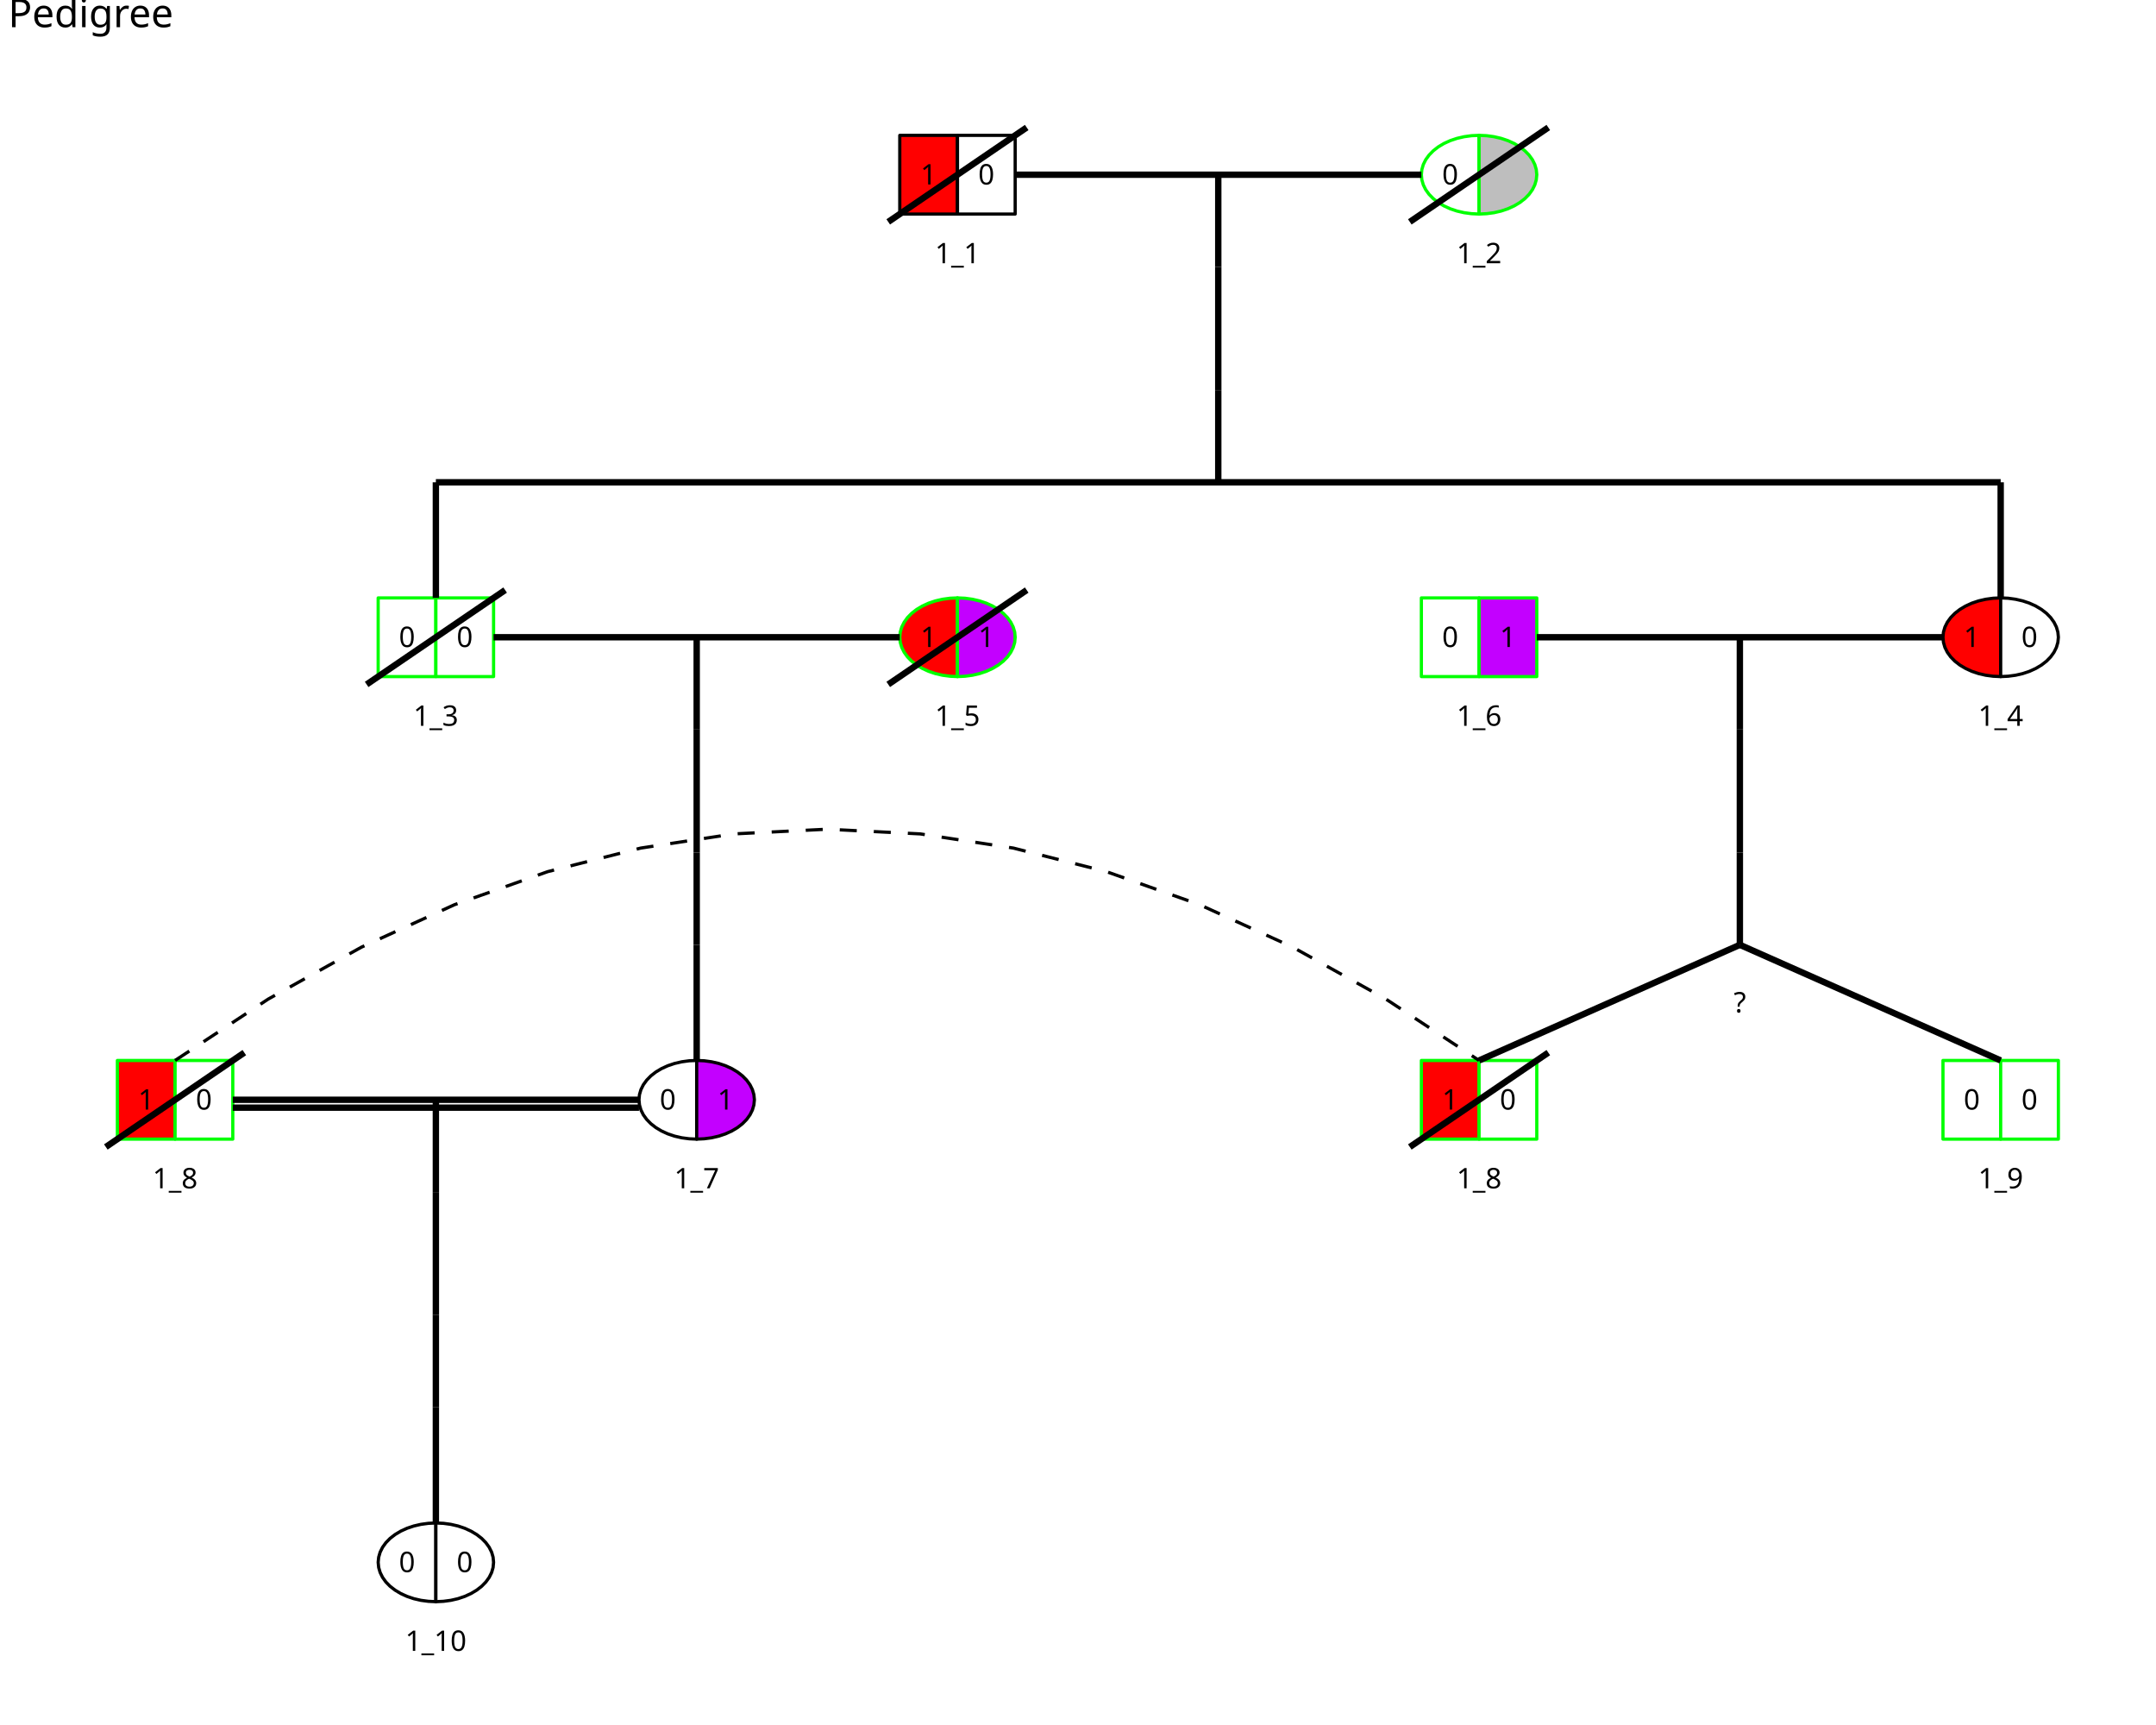
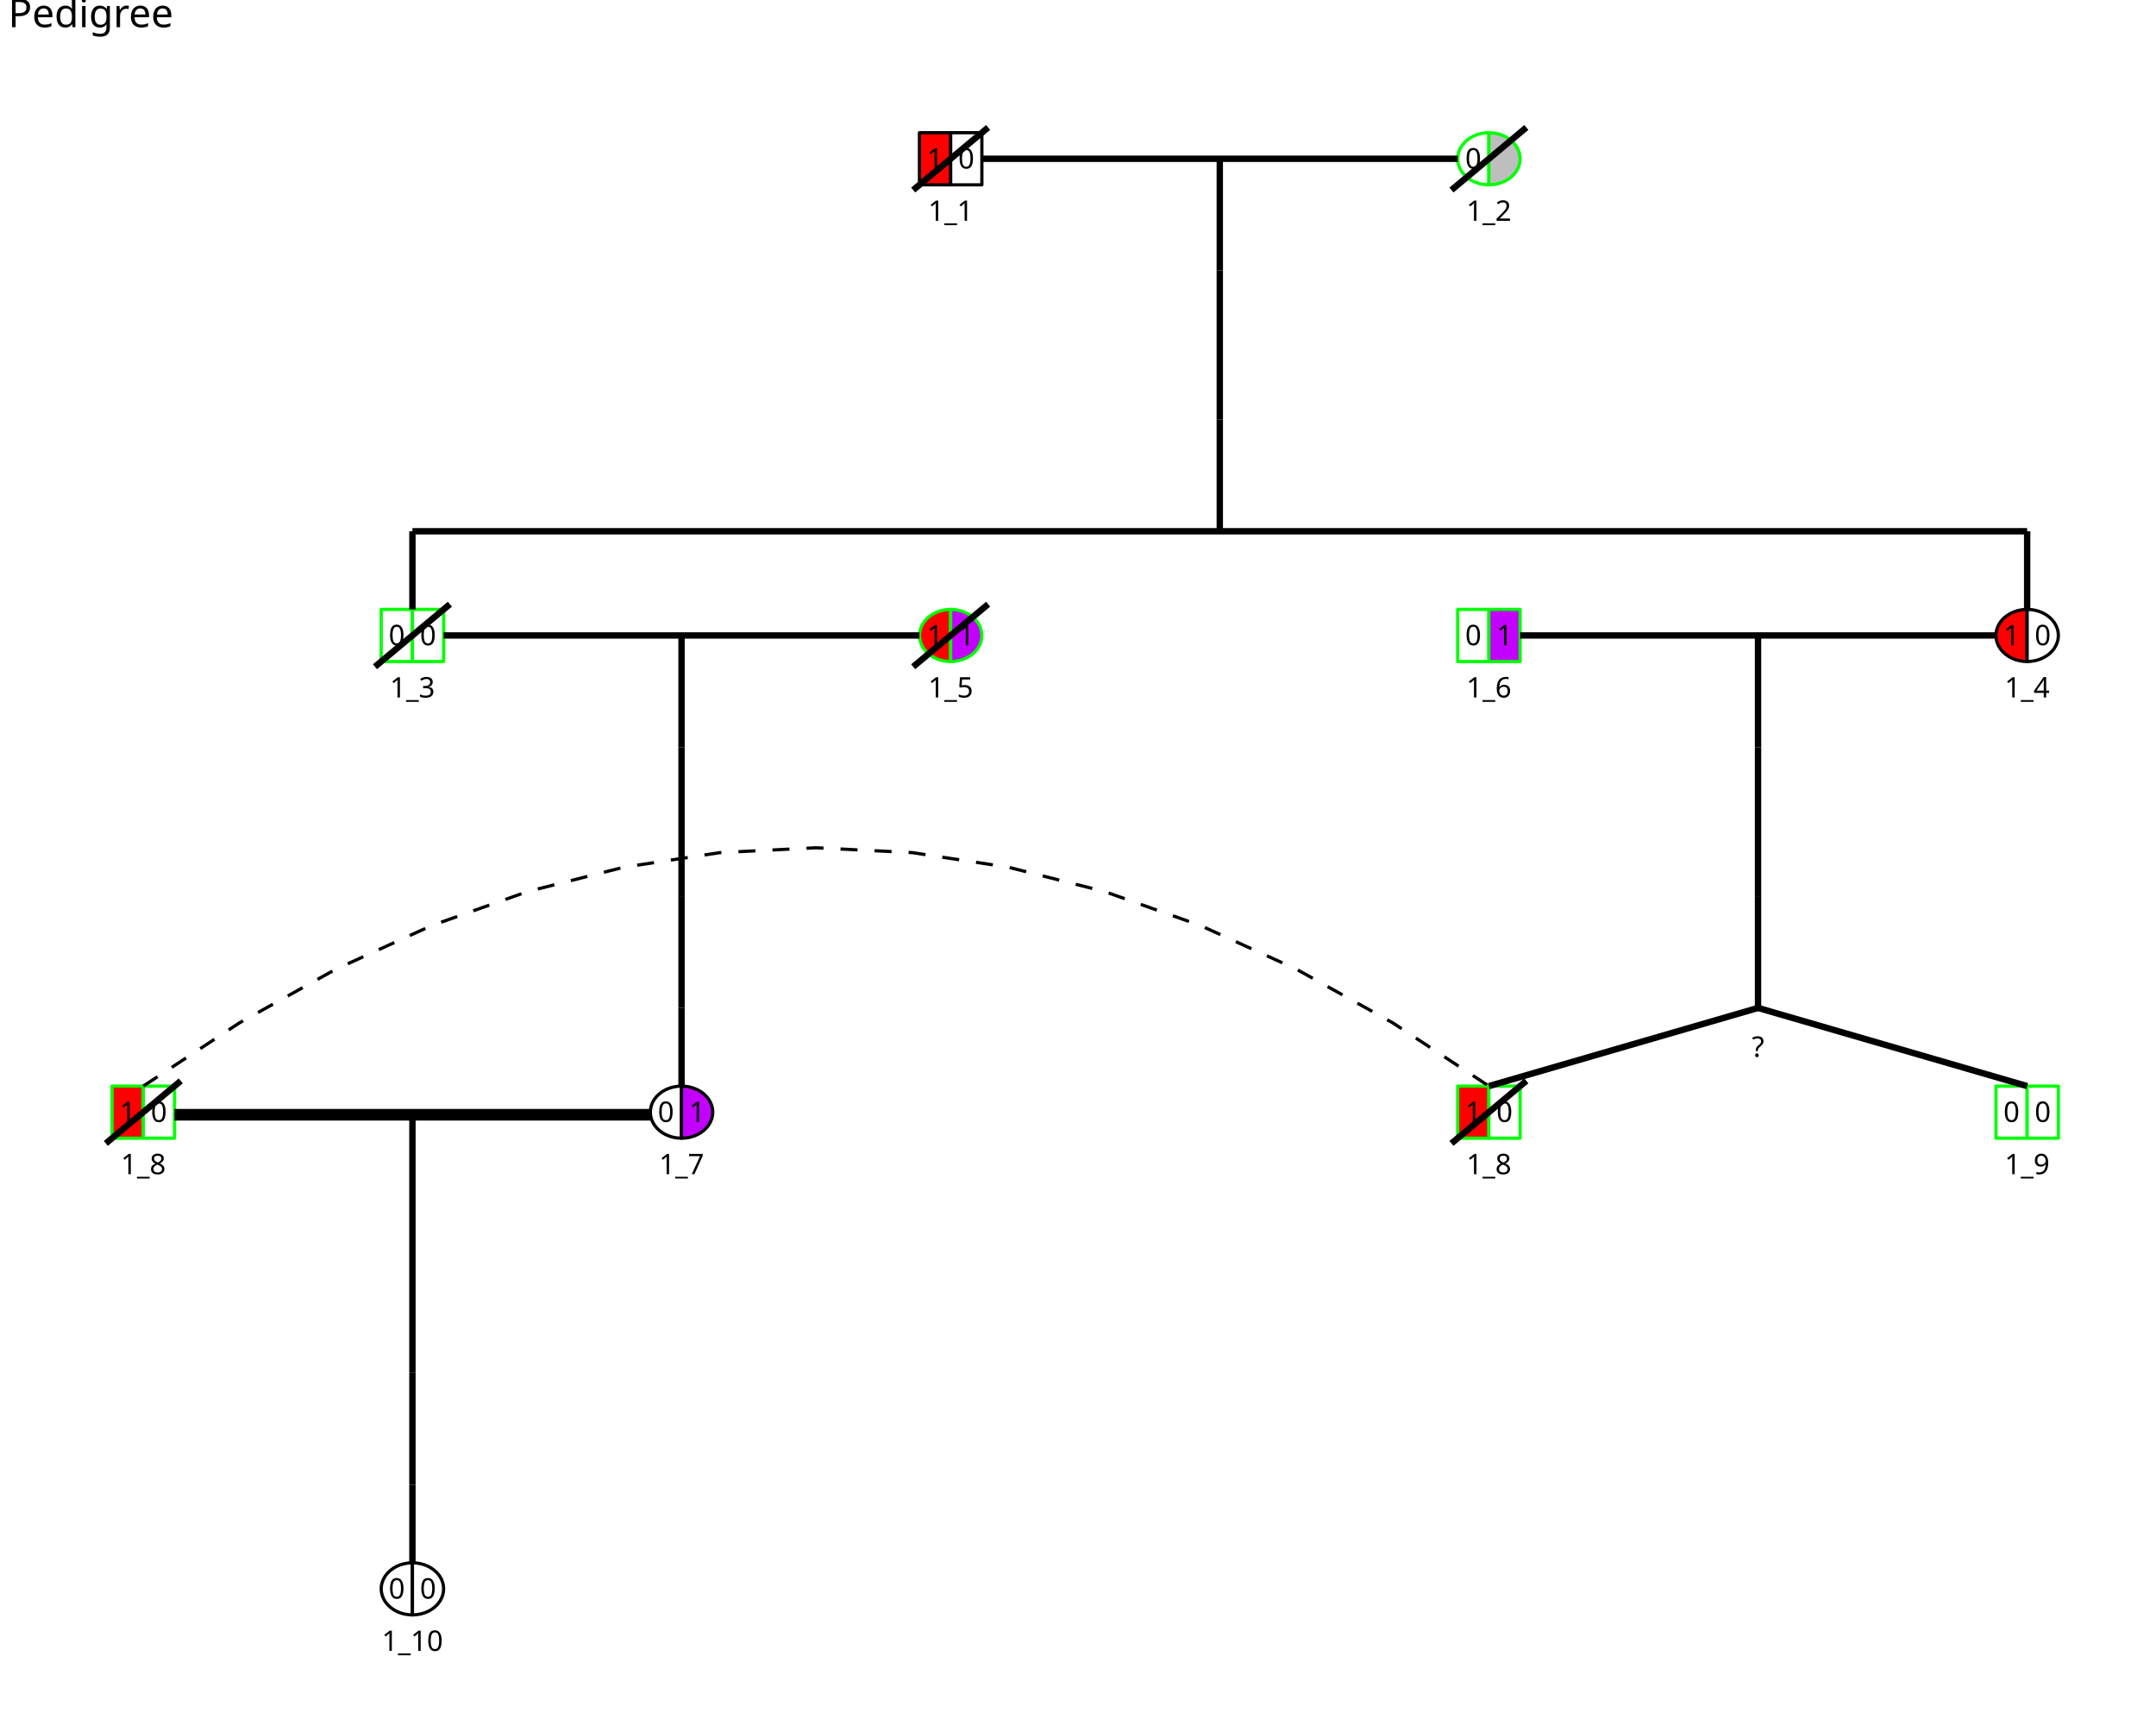
<svg xmlns="http://www.w3.org/2000/svg" class="svglite" data-engine-version="2.0" width="720.00pt" height="576.00pt" viewBox="0 0 720.00 576.00">
  <defs>
    <style type="text/css">
    .svglite line, .svglite polyline, .svglite polygon, .svglite path, .svglite rect, .svglite circle {
      fill: none;
      stroke: #000000;
      stroke-linecap: round;
      stroke-linejoin: round;
      stroke-miterlimit: 10.00;
    }
  </style>
  </defs>
  <rect width="100%" height="100%" style="stroke: none; fill: #FFFFFF;" />
  <defs>
    <clipPath id="cpMC4wMHw3MjAuMDB8MC4wMHw1NzYuMDA=">
      <rect x="0.00" y="0.00" width="720.00" height="576.00" />
    </clipPath>
  </defs>
  <g clip-path="url(#cpMC4wMHw3MjAuMDB8MC4wMHw1NzYuMDA=)">
    <rect x="0.00" y="0.00" width="720.00" height="576.00" style="stroke-width: 1.07; stroke: #FFFFFF; fill: #FFFFFF;" />
  </g>
  <defs>
    <clipPath id="cpMi43NHw3MjAuMDB8MTcuMzB8NTczLjI2">
      <rect x="2.74" y="17.30" width="717.26" height="555.96" />
    </clipPath>
  </defs>
  <g clip-path="url(#cpMi43NHw3MjAuMDB8MTcuMzB8NTczLjI2)">
    <rect x="2.74" y="17.30" width="717.26" height="555.96" style="stroke-width: 1.07; stroke: none;" />
-     <polygon points="319.75,58.33 319.75,45.20 300.48,45.20 300.48,71.47 319.75,71.47 " style="stroke-width: 1.07; stroke-linecap: butt; fill: #FF0000;" />
-     <polygon points="145.56,212.78 145.56,199.65 126.29,199.65 126.29,225.92 145.56,225.92 " style="stroke-width: 1.07; stroke: #00FF00; stroke-linecap: butt; fill: #FFFFFF;" />
-     <polygon points="58.47,367.23 58.47,354.10 39.20,354.10 39.20,380.37 58.47,380.37 " style="stroke-width: 1.07; stroke: #00FF00; stroke-linecap: butt; fill: #FF0000;" />
-     <polygon points="145.56,521.68 145.56,508.55 143.05,508.66 140.57,509.00 138.19,509.55 135.93,510.31 133.83,511.27 131.94,512.40 130.27,513.69 128.87,515.12 127.76,516.66 126.95,518.29 126.46,519.97 126.29,521.68 126.46,523.40 126.95,525.08 127.76,526.71 128.87,528.25 130.27,529.68 131.94,530.97 133.83,532.10 135.93,533.06 138.19,533.82 140.57,534.37 143.05,534.70 145.56,534.82 " style="stroke-width: 1.07; stroke-linecap: butt; fill: #FFFFFF;" />
-     <polygon points="493.94,58.33 493.94,45.20 491.42,45.31 488.95,45.65 486.56,46.20 484.30,46.96 482.21,47.91 480.31,49.05 478.65,50.34 477.25,51.77 476.13,53.31 475.32,54.93 474.83,56.62 474.67,58.33 474.83,60.05 475.32,61.73 476.13,63.36 477.25,64.90 478.65,66.33 480.31,67.62 482.21,68.75 484.30,69.71 486.56,70.47 488.95,71.02 491.42,71.35 493.94,71.47 " style="stroke-width: 1.07; stroke: #00FF00; stroke-linecap: butt; fill: #FFFFFF;" />
-     <polygon points="319.75,212.78 319.75,199.65 317.23,199.76 314.76,200.10 312.38,200.65 310.11,201.41 308.02,202.37 306.12,203.50 304.46,204.79 303.06,206.22 301.95,207.76 301.14,209.38 300.64,211.07 300.48,212.78 300.64,214.50 301.14,216.18 301.95,217.81 303.06,219.35 304.46,220.78 306.12,222.07 308.02,223.20 310.11,224.16 312.38,224.92 314.76,225.47 317.23,225.80 319.75,225.92 " style="stroke-width: 1.07; stroke: #00FF00; stroke-linecap: butt; fill: #FF0000;" />
-     <polygon points="232.66,367.23 232.66,354.10 230.14,354.21 227.67,354.55 225.28,355.10 223.02,355.86 220.92,356.82 219.03,357.95 217.37,359.24 215.97,360.67 214.85,362.21 214.04,363.84 213.55,365.52 213.39,367.23 213.55,368.95 214.04,370.63 214.85,372.26 215.97,373.80 217.37,375.23 219.03,376.52 220.92,377.65 223.02,378.61 225.28,379.37 227.67,379.92 230.14,380.25 232.66,380.37 " style="stroke-width: 1.07; stroke-linecap: butt; fill: #FFFFFF;" />
-     <polygon points="493.94,212.78 493.94,199.65 474.67,199.65 474.67,225.92 493.94,225.92 " style="stroke-width: 1.07; stroke: #00FF00; stroke-linecap: butt; fill: #FFFFFF;" />
-     <polygon points="493.94,367.23 493.94,354.10 474.67,354.10 474.67,380.37 493.94,380.37 " style="stroke-width: 1.07; stroke: #00FF00; stroke-linecap: butt; fill: #FF0000;" />
-     <polygon points="668.13,212.78 668.13,199.65 665.61,199.76 663.14,200.10 660.75,200.65 658.49,201.41 656.40,202.37 654.50,203.50 652.84,204.79 651.44,206.22 650.32,207.76 649.51,209.38 649.02,211.07 648.86,212.78 649.02,214.50 649.51,216.18 650.32,217.81 651.44,219.35 652.84,220.78 654.50,222.07 656.40,223.20 658.49,224.16 660.75,224.92 663.14,225.47 665.61,225.80 668.13,225.92 " style="stroke-width: 1.07; stroke-linecap: butt; fill: #FF0000;" />
-     <polygon points="668.13,367.23 668.13,354.10 648.86,354.10 648.86,380.37 668.13,380.37 " style="stroke-width: 1.07; stroke: #00FF00; stroke-linecap: butt; fill: #FFFFFF;" />
-     <polygon points="319.75,58.33 319.75,71.47 339.02,71.47 339.02,45.20 319.75,45.20 " style="stroke-width: 1.07; stroke-linecap: butt; fill: #FFFFFF;" />
-     <polygon points="145.56,212.78 145.56,225.92 164.83,225.92 164.83,199.65 145.56,199.65 " style="stroke-width: 1.07; stroke: #00FF00; stroke-linecap: butt; fill: #FFFFFF;" />
-     <polygon points="58.47,367.23 58.47,380.37 77.74,380.37 77.74,354.10 58.47,354.10 " style="stroke-width: 1.07; stroke: #00FF00; stroke-linecap: butt; fill: #FFFFFF;" />
-     <polygon points="145.56,521.68 145.56,534.82 148.08,534.70 150.55,534.37 152.94,533.82 155.20,533.06 157.29,532.10 159.19,530.97 160.85,529.68 162.25,528.25 163.37,526.71 164.18,525.08 164.67,523.40 164.83,521.68 164.67,519.97 164.18,518.29 163.37,516.66 162.25,515.12 160.85,513.69 159.19,512.40 157.29,511.27 155.20,510.31 152.94,509.55 150.55,509.00 148.08,508.66 145.56,508.55 " style="stroke-width: 1.07; stroke-linecap: butt; fill: #FFFFFF;" />
-     <polygon points="493.94,58.33 493.94,71.47 496.45,71.35 498.93,71.02 501.31,70.47 503.57,69.71 505.67,68.75 507.56,67.62 509.23,66.33 510.63,64.90 511.74,63.36 512.55,61.73 513.04,60.05 513.21,58.33 513.04,56.62 512.55,54.93 511.74,53.31 510.63,51.77 509.23,50.34 507.56,49.05 505.67,47.91 503.57,46.96 501.31,46.20 498.93,45.65 496.45,45.31 493.94,45.20 " style="stroke-width: 1.07; stroke: #00FF00; stroke-linecap: butt; fill: #BEBEBE;" />
-     <polygon points="319.75,212.78 319.75,225.92 322.27,225.80 324.74,225.47 327.12,224.92 329.39,224.16 331.48,223.20 333.38,222.07 335.04,220.78 336.44,219.35 337.55,217.81 338.36,216.18 338.86,214.50 339.02,212.78 338.86,211.07 338.36,209.38 337.55,207.76 336.44,206.22 335.04,204.79 333.38,203.50 331.48,202.37 329.39,201.41 327.12,200.65 324.74,200.10 322.27,199.76 319.75,199.65 " style="stroke-width: 1.07; stroke: #00FF00; stroke-linecap: butt; fill: #C300FF;" />
-     <polygon points="232.66,367.23 232.66,380.37 235.17,380.25 237.64,379.92 240.03,379.37 242.29,378.61 244.39,377.65 246.28,376.52 247.94,375.23 249.34,373.80 250.46,372.26 251.27,370.63 251.76,368.95 251.93,367.23 251.76,365.52 251.27,363.84 250.46,362.21 249.34,360.67 247.94,359.24 246.28,357.95 244.39,356.82 242.29,355.86 240.03,355.10 237.64,354.55 235.17,354.21 232.66,354.10 " style="stroke-width: 1.07; stroke-linecap: butt; fill: #C300FF;" />
-     <polygon points="493.94,212.78 493.94,225.92 513.21,225.92 513.21,199.65 493.94,199.65 " style="stroke-width: 1.07; stroke: #00FF00; stroke-linecap: butt; fill: #C300FF;" />
-     <polygon points="493.94,367.23 493.94,380.37 513.21,380.37 513.21,354.10 493.94,354.10 " style="stroke-width: 1.07; stroke: #00FF00; stroke-linecap: butt; fill: #FFFFFF;" />
-     <polygon points="668.13,212.78 668.13,225.92 670.64,225.80 673.11,225.47 675.50,224.92 677.76,224.16 679.86,223.20 681.75,222.07 683.42,220.78 684.82,219.35 685.93,217.81 686.74,216.18 687.23,214.50 687.40,212.78 687.23,211.07 686.74,209.38 685.93,207.76 684.82,206.22 683.42,204.79 681.75,203.50 679.86,202.37 677.76,201.41 675.50,200.65 673.11,200.10 670.64,199.76 668.13,199.65 " style="stroke-width: 1.07; stroke-linecap: butt; fill: #FFFFFF;" />
-     <polygon points="668.13,367.23 668.13,380.37 687.40,380.37 687.40,354.10 668.13,354.10 " style="stroke-width: 1.07; stroke: #00FF00; stroke-linecap: butt; fill: #FFFFFF;" />
-     <text x="310.11" y="61.60" text-anchor="middle" style="font-size: 9.48px; font-family: sans;" textLength="5.28px" lengthAdjust="spacingAndGlyphs">1</text>
-     <text x="135.93" y="216.05" text-anchor="middle" style="font-size: 9.48px; font-family: sans;" textLength="5.28px" lengthAdjust="spacingAndGlyphs">0</text>
-     <text x="48.83" y="370.50" text-anchor="middle" style="font-size: 9.48px; font-family: sans;" textLength="5.28px" lengthAdjust="spacingAndGlyphs">1</text>
-     <text x="135.93" y="524.95" text-anchor="middle" style="font-size: 9.48px; font-family: sans;" textLength="5.28px" lengthAdjust="spacingAndGlyphs">0</text>
-     <text x="484.30" y="61.60" text-anchor="middle" style="font-size: 9.48px; font-family: sans;" textLength="5.28px" lengthAdjust="spacingAndGlyphs">0</text>
-     <text x="310.11" y="216.05" text-anchor="middle" style="font-size: 9.48px; font-family: sans;" textLength="5.28px" lengthAdjust="spacingAndGlyphs">1</text>
-     <text x="223.02" y="370.50" text-anchor="middle" style="font-size: 9.48px; font-family: sans;" textLength="5.28px" lengthAdjust="spacingAndGlyphs">0</text>
-     <text x="484.30" y="216.05" text-anchor="middle" style="font-size: 9.48px; font-family: sans;" textLength="5.28px" lengthAdjust="spacingAndGlyphs">0</text>
-     <text x="484.30" y="370.50" text-anchor="middle" style="font-size: 9.48px; font-family: sans;" textLength="5.28px" lengthAdjust="spacingAndGlyphs">1</text>
-     <text x="658.49" y="216.05" text-anchor="middle" style="font-size: 9.48px; font-family: sans;" textLength="5.28px" lengthAdjust="spacingAndGlyphs">1</text>
-     <text x="658.49" y="370.50" text-anchor="middle" style="font-size: 9.48px; font-family: sans;" textLength="5.28px" lengthAdjust="spacingAndGlyphs">0</text>
-     <text x="329.39" y="61.60" text-anchor="middle" style="font-size: 9.48px; font-family: sans;" textLength="5.28px" lengthAdjust="spacingAndGlyphs">0</text>
-     <text x="155.20" y="216.05" text-anchor="middle" style="font-size: 9.48px; font-family: sans;" textLength="5.28px" lengthAdjust="spacingAndGlyphs">0</text>
-     <text x="68.10" y="370.50" text-anchor="middle" style="font-size: 9.48px; font-family: sans;" textLength="5.28px" lengthAdjust="spacingAndGlyphs">0</text>
-     <text x="155.20" y="524.95" text-anchor="middle" style="font-size: 9.48px; font-family: sans;" textLength="5.28px" lengthAdjust="spacingAndGlyphs">0</text>
-     <text x="329.39" y="216.05" text-anchor="middle" style="font-size: 9.48px; font-family: sans;" textLength="5.28px" lengthAdjust="spacingAndGlyphs">1</text>
-     <text x="242.29" y="370.50" text-anchor="middle" style="font-size: 9.48px; font-family: sans;" textLength="5.28px" lengthAdjust="spacingAndGlyphs">1</text>
-     <text x="503.57" y="216.05" text-anchor="middle" style="font-size: 9.48px; font-family: sans;" textLength="5.28px" lengthAdjust="spacingAndGlyphs">1</text>
-     <text x="503.57" y="370.50" text-anchor="middle" style="font-size: 9.48px; font-family: sans;" textLength="5.28px" lengthAdjust="spacingAndGlyphs">0</text>
-     <text x="677.76" y="216.05" text-anchor="middle" style="font-size: 9.48px; font-family: sans;" textLength="5.28px" lengthAdjust="spacingAndGlyphs">0</text>
-     <text x="677.76" y="370.50" text-anchor="middle" style="font-size: 9.48px; font-family: sans;" textLength="5.28px" lengthAdjust="spacingAndGlyphs">0</text>
-     <text x="319.75" y="87.90" text-anchor="middle" style="font-size: 9.48px; font-family: sans;" textLength="15.83px" lengthAdjust="spacingAndGlyphs">1_1</text>
-     <text x="145.56" y="242.35" text-anchor="middle" style="font-size: 9.48px; font-family: sans;" textLength="15.83px" lengthAdjust="spacingAndGlyphs">1_3</text>
-     <text x="58.47" y="396.80" text-anchor="middle" style="font-size: 9.48px; font-family: sans;" textLength="15.83px" lengthAdjust="spacingAndGlyphs">1_8</text>
-     <text x="145.56" y="551.25" text-anchor="middle" style="font-size: 9.48px; font-family: sans;" textLength="21.10px" lengthAdjust="spacingAndGlyphs">1_10</text>
-     <text x="493.94" y="87.90" text-anchor="middle" style="font-size: 9.48px; font-family: sans;" textLength="15.83px" lengthAdjust="spacingAndGlyphs">1_2</text>
-     <text x="319.75" y="242.35" text-anchor="middle" style="font-size: 9.48px; font-family: sans;" textLength="15.83px" lengthAdjust="spacingAndGlyphs">1_5</text>
-     <text x="232.66" y="396.80" text-anchor="middle" style="font-size: 9.48px; font-family: sans;" textLength="15.83px" lengthAdjust="spacingAndGlyphs">1_7</text>
-     <text x="493.94" y="242.35" text-anchor="middle" style="font-size: 9.48px; font-family: sans;" textLength="15.83px" lengthAdjust="spacingAndGlyphs">1_6</text>
-     <text x="493.94" y="396.80" text-anchor="middle" style="font-size: 9.48px; font-family: sans;" textLength="15.83px" lengthAdjust="spacingAndGlyphs">1_8</text>
-     <text x="668.13" y="242.35" text-anchor="middle" style="font-size: 9.48px; font-family: sans;" textLength="15.83px" lengthAdjust="spacingAndGlyphs">1_4</text>
-     <text x="668.13" y="396.80" text-anchor="middle" style="font-size: 9.48px; font-family: sans;" textLength="15.83px" lengthAdjust="spacingAndGlyphs">1_9</text>
-     <text x="581.03" y="338.06" text-anchor="middle" style="font-size: 9.48px; font-family: sans;" textLength="5.28px" lengthAdjust="spacingAndGlyphs">?</text>
-     <line x1="296.63" y1="74.09" x2="342.87" y2="42.57" style="stroke-width: 2.13; stroke-linecap: butt;" />
-     <line x1="122.44" y1="228.54" x2="168.69" y2="197.03" style="stroke-width: 2.13; stroke-linecap: butt;" />
-     <line x1="35.34" y1="382.99" x2="81.59" y2="351.48" style="stroke-width: 2.13; stroke-linecap: butt;" />
-     <line x1="470.81" y1="74.09" x2="517.06" y2="42.57" style="stroke-width: 2.13; stroke-linecap: butt;" />
-     <line x1="296.63" y1="228.54" x2="342.87" y2="197.03" style="stroke-width: 2.13; stroke-linecap: butt;" />
-     <line x1="470.81" y1="382.99" x2="517.06" y2="351.48" style="stroke-width: 2.13; stroke-linecap: butt;" />
-     <line x1="339.02" y1="58.33" x2="474.67" y2="58.33" style="stroke-width: 2.13; stroke-linecap: butt;" />
-     <line x1="164.83" y1="212.78" x2="300.48" y2="212.78" style="stroke-width: 2.13; stroke-linecap: butt;" />
-     <line x1="77.74" y1="367.23" x2="213.39" y2="367.23" style="stroke-width: 2.13; stroke-linecap: butt;" />
-     <line x1="513.21" y1="212.78" x2="648.86" y2="212.78" style="stroke-width: 2.13; stroke-linecap: butt;" />
-     <line x1="77.74" y1="369.86" x2="213.39" y2="369.86" style="stroke-width: 2.13; stroke-linecap: butt;" />
-     <line x1="145.56" y1="199.65" x2="145.56" y2="161.04" style="stroke-width: 2.13; stroke-linecap: butt;" />
-     <line x1="668.13" y1="199.65" x2="668.13" y2="161.04" style="stroke-width: 2.13; stroke-linecap: butt;" />
-     <line x1="145.56" y1="161.04" x2="668.13" y2="161.04" style="stroke-width: 2.13; stroke-linecap: butt;" />
-     <line x1="406.84" y1="161.04" x2="406.84" y2="130.23" style="stroke-width: 2.13; stroke-linecap: butt;" />
-     <line x1="406.84" y1="130.23" x2="406.84" y2="89.15" style="stroke-width: 2.13; stroke-linecap: butt;" />
-     <line x1="406.84" y1="89.15" x2="406.84" y2="58.33" style="stroke-width: 2.13; stroke-linecap: butt;" />
-     <line x1="232.66" y1="354.10" x2="232.66" y2="315.49" style="stroke-width: 2.13; stroke-linecap: butt;" />
-     <line x1="232.66" y1="315.49" x2="232.66" y2="315.49" style="stroke-width: 2.13; stroke-linecap: butt;" />
-     <line x1="232.66" y1="315.49" x2="232.66" y2="284.68" style="stroke-width: 2.13; stroke-linecap: butt;" />
-     <line x1="232.66" y1="284.68" x2="232.66" y2="243.60" style="stroke-width: 2.13; stroke-linecap: butt;" />
-     <line x1="232.66" y1="243.60" x2="232.66" y2="212.78" style="stroke-width: 2.13; stroke-linecap: butt;" />
-     <line x1="493.94" y1="354.10" x2="581.03" y2="315.49" style="stroke-width: 2.13; stroke-linecap: butt;" />
-     <line x1="668.13" y1="354.10" x2="581.03" y2="315.49" style="stroke-width: 2.13; stroke-linecap: butt;" />
-     <line x1="581.03" y1="315.49" x2="581.03" y2="315.49" style="stroke-width: 2.13; stroke-linecap: butt;" />
-     <line x1="581.03" y1="315.49" x2="581.03" y2="284.68" style="stroke-width: 2.13; stroke-linecap: butt;" />
-     <line x1="581.03" y1="284.68" x2="581.03" y2="243.60" style="stroke-width: 2.13; stroke-linecap: butt;" />
-     <line x1="581.03" y1="243.60" x2="581.03" y2="212.78" style="stroke-width: 2.13; stroke-linecap: butt;" />
-     <line x1="145.56" y1="508.55" x2="145.56" y2="469.94" style="stroke-width: 2.13; stroke-linecap: butt;" />
-     <line x1="145.56" y1="469.94" x2="145.56" y2="469.94" style="stroke-width: 2.13; stroke-linecap: butt;" />
-     <line x1="145.56" y1="469.94" x2="145.56" y2="439.13" style="stroke-width: 2.13; stroke-linecap: butt;" />
-     <line x1="145.56" y1="439.13" x2="145.56" y2="398.05" style="stroke-width: 2.13; stroke-linecap: butt;" />
-     <line x1="145.56" y1="398.05" x2="145.56" y2="367.23" style="stroke-width: 2.13; stroke-linecap: butt;" />
-     <polyline points="58.47,354.10 89.57,333.61 120.68,316.28 151.78,302.09 182.89,291.06 213.99,283.18 245.10,278.45 276.20,276.88 307.31,278.45 338.41,283.18 369.52,291.06 400.62,302.09 431.73,316.28 462.83,333.61 493.94,354.10 " style="stroke-width: 1.07; stroke-dasharray: 5.69,5.69; stroke-linecap: butt;" />
+     <polygon points="317.48,53.02 317.48,44.31 307.05,44.31 307.05,61.72 317.48,61.72 " style="stroke-width: 1.07; stroke-linecap: butt; fill: #FF0000;" />
+     <polygon points="137.73,212.19 137.73,203.49 127.30,203.49 127.30,220.89 137.73,220.89 " style="stroke-width: 1.07; stroke: #00FF00; stroke-linecap: butt; fill: #FFFFFF;" />
+     <polygon points="47.85,371.36 47.85,362.66 37.43,362.66 37.43,380.06 47.85,380.06 " style="stroke-width: 1.07; stroke: #00FF00; stroke-linecap: butt; fill: #FF0000;" />
+     <polygon points="137.73,530.54 137.73,521.84 136.37,521.91 135.03,522.14 133.74,522.50 132.51,523.00 131.38,523.64 130.36,524.39 129.46,525.24 128.70,526.19 128.10,527.21 127.66,528.29 127.39,529.40 127.30,530.54 127.39,531.67 127.66,532.79 128.10,533.87 128.70,534.89 129.46,535.84 130.36,536.69 131.38,537.44 132.51,538.07 133.74,538.58 135.03,538.94 136.37,539.16 137.73,539.24 " style="stroke-width: 1.07; stroke-linecap: butt; fill: #FFFFFF;" />
+     <polygon points="497.22,53.02 497.22,44.31 495.86,44.39 494.53,44.61 493.23,44.98 492.01,45.48 490.88,46.11 489.85,46.86 488.95,47.72 488.20,48.66 487.59,49.69 487.15,50.76 486.89,51.88 486.80,53.02 486.89,54.15 487.15,55.27 487.59,56.34 488.20,57.37 488.95,58.31 489.85,59.17 490.88,59.92 492.01,60.55 493.23,61.05 494.53,61.42 495.86,61.64 497.22,61.72 " style="stroke-width: 1.07; stroke: #00FF00; stroke-linecap: butt; fill: #FFFFFF;" />
+     <polygon points="317.48,212.19 317.48,203.49 316.11,203.56 314.78,203.79 313.49,204.15 312.26,204.66 311.13,205.29 310.10,206.04 309.20,206.89 308.45,207.84 307.84,208.86 307.41,209.94 307.14,211.05 307.05,212.19 307.14,213.33 307.41,214.44 307.84,215.52 308.45,216.54 309.20,217.49 310.10,218.34 311.13,219.09 312.26,219.72 313.49,220.23 314.78,220.59 316.11,220.82 317.48,220.89 " style="stroke-width: 1.07; stroke: #00FF00; stroke-linecap: butt; fill: #FF0000;" />
+     <polygon points="227.60,371.36 227.60,362.66 226.24,362.74 224.90,362.96 223.61,363.33 222.39,363.83 221.25,364.46 220.23,365.21 219.33,366.07 218.57,367.01 217.97,368.03 217.53,369.11 217.27,370.23 217.18,371.36 217.27,372.50 217.53,373.62 217.97,374.69 218.57,375.71 219.33,376.66 220.23,377.52 221.25,378.27 222.39,378.90 223.61,379.40 224.90,379.77 226.24,379.99 227.60,380.06 " style="stroke-width: 1.07; stroke-linecap: butt; fill: #FFFFFF;" />
+     <polygon points="497.22,212.19 497.22,203.49 486.80,203.49 486.80,220.89 497.22,220.89 " style="stroke-width: 1.07; stroke: #00FF00; stroke-linecap: butt; fill: #FFFFFF;" />
+     <polygon points="497.22,371.36 497.22,362.66 486.80,362.66 486.80,380.06 497.22,380.06 " style="stroke-width: 1.07; stroke: #00FF00; stroke-linecap: butt; fill: #FF0000;" />
+     <polygon points="676.97,212.19 676.97,203.49 675.61,203.56 674.27,203.79 672.98,204.15 671.76,204.66 670.63,205.29 669.60,206.04 668.70,206.89 667.94,207.84 667.34,208.86 666.90,209.94 666.64,211.05 666.55,212.19 666.64,213.33 666.90,214.44 667.34,215.52 667.94,216.54 668.70,217.49 669.60,218.34 670.63,219.09 671.76,219.72 672.98,220.23 674.27,220.59 675.61,220.82 676.97,220.89 " style="stroke-width: 1.07; stroke-linecap: butt; fill: #FF0000;" />
+     <polygon points="676.97,371.36 676.97,362.66 666.55,362.66 666.55,380.06 676.97,380.06 " style="stroke-width: 1.07; stroke: #00FF00; stroke-linecap: butt; fill: #FFFFFF;" />
+     <polygon points="317.48,53.02 317.48,61.72 327.90,61.72 327.90,44.31 317.48,44.31 " style="stroke-width: 1.07; stroke-linecap: butt; fill: #FFFFFF;" />
+     <polygon points="137.73,212.19 137.73,220.89 148.15,220.89 148.15,203.49 137.73,203.49 " style="stroke-width: 1.07; stroke: #00FF00; stroke-linecap: butt; fill: #FFFFFF;" />
+     <polygon points="47.85,371.36 47.85,380.06 58.28,380.06 58.28,362.66 47.85,362.66 " style="stroke-width: 1.07; stroke: #00FF00; stroke-linecap: butt; fill: #FFFFFF;" />
+     <polygon points="137.73,530.54 137.73,539.24 139.09,539.16 140.43,538.94 141.72,538.58 142.94,538.07 144.07,537.44 145.10,536.69 146.00,535.84 146.76,534.89 147.36,533.87 147.80,532.79 148.06,531.67 148.15,530.54 148.06,529.40 147.80,528.29 147.36,527.21 146.76,526.19 146.00,525.24 145.10,524.39 144.07,523.64 142.94,523.00 141.72,522.50 140.43,522.14 139.09,521.91 137.73,521.84 " style="stroke-width: 1.07; stroke-linecap: butt; fill: #FFFFFF;" />
+     <polygon points="497.22,53.02 497.22,61.72 498.58,61.64 499.92,61.42 501.21,61.05 502.44,60.55 503.57,59.92 504.60,59.17 505.49,58.31 506.25,57.37 506.86,56.34 507.29,55.27 507.56,54.15 507.65,53.02 507.56,51.88 507.29,50.76 506.86,49.69 506.25,48.66 505.49,47.72 504.60,46.86 503.57,46.11 502.44,45.48 501.21,44.98 499.92,44.61 498.58,44.39 497.22,44.31 " style="stroke-width: 1.07; stroke: #00FF00; stroke-linecap: butt; fill: #BEBEBE;" />
+     <polygon points="317.48,212.19 317.48,220.89 318.84,220.82 320.17,220.59 321.46,220.23 322.69,219.72 323.82,219.09 324.85,218.34 325.75,217.49 326.50,216.54 327.11,215.52 327.55,214.44 327.81,213.33 327.90,212.19 327.81,211.05 327.55,209.94 327.11,208.86 326.50,207.84 325.75,206.89 324.85,206.04 323.82,205.29 322.69,204.66 321.46,204.15 320.17,203.79 318.84,203.56 317.48,203.49 " style="stroke-width: 1.07; stroke: #00FF00; stroke-linecap: butt; fill: #C300FF;" />
+     <polygon points="227.60,371.36 227.60,380.06 228.96,379.99 230.30,379.77 231.59,379.40 232.81,378.90 233.95,378.27 234.97,377.52 235.87,376.66 236.63,375.71 237.23,374.69 237.67,373.62 237.94,372.50 238.03,371.36 237.94,370.23 237.67,369.11 237.23,368.03 236.63,367.01 235.87,366.07 234.97,365.21 233.95,364.46 232.81,363.83 231.59,363.33 230.30,362.96 228.96,362.74 227.60,362.66 " style="stroke-width: 1.07; stroke-linecap: butt; fill: #C300FF;" />
+     <polygon points="497.22,212.19 497.22,220.89 507.65,220.89 507.65,203.49 497.22,203.49 " style="stroke-width: 1.07; stroke: #00FF00; stroke-linecap: butt; fill: #C300FF;" />
+     <polygon points="497.22,371.36 497.22,380.06 507.65,380.06 507.65,362.66 497.22,362.66 " style="stroke-width: 1.07; stroke: #00FF00; stroke-linecap: butt; fill: #FFFFFF;" />
+     <polygon points="676.97,212.19 676.97,220.89 678.33,220.82 679.67,220.59 680.96,220.23 682.18,219.72 683.32,219.09 684.34,218.34 685.24,217.49 686.00,216.54 686.60,215.52 687.04,214.44 687.31,213.33 687.40,212.19 687.31,211.05 687.04,209.94 686.60,208.86 686.00,207.84 685.24,206.89 684.34,206.04 683.32,205.29 682.18,204.66 680.96,204.15 679.67,203.79 678.33,203.56 676.97,203.49 " style="stroke-width: 1.07; stroke-linecap: butt; fill: #FFFFFF;" />
+     <polygon points="676.97,371.36 676.97,380.06 687.40,380.06 687.40,362.66 676.97,362.66 " style="stroke-width: 1.07; stroke: #00FF00; stroke-linecap: butt; fill: #FFFFFF;" />
+     <text x="312.26" y="56.28" text-anchor="middle" style="font-size: 9.48px; font-family: sans;" textLength="5.28px" lengthAdjust="spacingAndGlyphs">1</text>
+     <text x="132.51" y="215.45" text-anchor="middle" style="font-size: 9.48px; font-family: sans;" textLength="5.28px" lengthAdjust="spacingAndGlyphs">0</text>
+     <text x="42.64" y="374.63" text-anchor="middle" style="font-size: 9.48px; font-family: sans;" textLength="5.28px" lengthAdjust="spacingAndGlyphs">1</text>
+     <text x="132.51" y="533.80" text-anchor="middle" style="font-size: 9.48px; font-family: sans;" textLength="5.28px" lengthAdjust="spacingAndGlyphs">0</text>
+     <text x="492.01" y="56.28" text-anchor="middle" style="font-size: 9.48px; font-family: sans;" textLength="5.28px" lengthAdjust="spacingAndGlyphs">0</text>
+     <text x="312.26" y="215.45" text-anchor="middle" style="font-size: 9.48px; font-family: sans;" textLength="5.28px" lengthAdjust="spacingAndGlyphs">1</text>
+     <text x="222.39" y="374.63" text-anchor="middle" style="font-size: 9.48px; font-family: sans;" textLength="5.28px" lengthAdjust="spacingAndGlyphs">0</text>
+     <text x="492.01" y="215.45" text-anchor="middle" style="font-size: 9.48px; font-family: sans;" textLength="5.28px" lengthAdjust="spacingAndGlyphs">0</text>
+     <text x="492.01" y="374.63" text-anchor="middle" style="font-size: 9.48px; font-family: sans;" textLength="5.28px" lengthAdjust="spacingAndGlyphs">1</text>
+     <text x="671.76" y="215.45" text-anchor="middle" style="font-size: 9.48px; font-family: sans;" textLength="5.28px" lengthAdjust="spacingAndGlyphs">1</text>
+     <text x="671.76" y="374.63" text-anchor="middle" style="font-size: 9.48px; font-family: sans;" textLength="5.28px" lengthAdjust="spacingAndGlyphs">0</text>
+     <text x="322.69" y="56.28" text-anchor="middle" style="font-size: 9.48px; font-family: sans;" textLength="5.28px" lengthAdjust="spacingAndGlyphs">0</text>
+     <text x="142.94" y="215.45" text-anchor="middle" style="font-size: 9.48px; font-family: sans;" textLength="5.28px" lengthAdjust="spacingAndGlyphs">0</text>
+     <text x="53.07" y="374.63" text-anchor="middle" style="font-size: 9.48px; font-family: sans;" textLength="5.28px" lengthAdjust="spacingAndGlyphs">0</text>
+     <text x="142.94" y="533.80" text-anchor="middle" style="font-size: 9.48px; font-family: sans;" textLength="5.28px" lengthAdjust="spacingAndGlyphs">0</text>
+     <text x="322.69" y="215.45" text-anchor="middle" style="font-size: 9.48px; font-family: sans;" textLength="5.28px" lengthAdjust="spacingAndGlyphs">1</text>
+     <text x="232.81" y="374.63" text-anchor="middle" style="font-size: 9.48px; font-family: sans;" textLength="5.28px" lengthAdjust="spacingAndGlyphs">1</text>
+     <text x="502.44" y="215.45" text-anchor="middle" style="font-size: 9.48px; font-family: sans;" textLength="5.28px" lengthAdjust="spacingAndGlyphs">1</text>
+     <text x="502.44" y="374.63" text-anchor="middle" style="font-size: 9.48px; font-family: sans;" textLength="5.28px" lengthAdjust="spacingAndGlyphs">0</text>
+     <text x="682.18" y="215.45" text-anchor="middle" style="font-size: 9.48px; font-family: sans;" textLength="5.28px" lengthAdjust="spacingAndGlyphs">0</text>
+     <text x="682.18" y="374.63" text-anchor="middle" style="font-size: 9.48px; font-family: sans;" textLength="5.28px" lengthAdjust="spacingAndGlyphs">0</text>
+     <text x="317.48" y="73.73" text-anchor="middle" style="font-size: 9.48px; font-family: sans;" textLength="15.83px" lengthAdjust="spacingAndGlyphs">1_1</text>
+     <text x="137.73" y="232.90" text-anchor="middle" style="font-size: 9.48px; font-family: sans;" textLength="15.83px" lengthAdjust="spacingAndGlyphs">1_3</text>
+     <text x="47.85" y="392.08" text-anchor="middle" style="font-size: 9.48px; font-family: sans;" textLength="15.83px" lengthAdjust="spacingAndGlyphs">1_8</text>
+     <text x="137.73" y="551.25" text-anchor="middle" style="font-size: 9.48px; font-family: sans;" textLength="21.10px" lengthAdjust="spacingAndGlyphs">1_10</text>
+     <text x="497.22" y="73.73" text-anchor="middle" style="font-size: 9.48px; font-family: sans;" textLength="15.83px" lengthAdjust="spacingAndGlyphs">1_2</text>
+     <text x="317.48" y="232.90" text-anchor="middle" style="font-size: 9.48px; font-family: sans;" textLength="15.83px" lengthAdjust="spacingAndGlyphs">1_5</text>
+     <text x="227.60" y="392.08" text-anchor="middle" style="font-size: 9.48px; font-family: sans;" textLength="15.83px" lengthAdjust="spacingAndGlyphs">1_7</text>
+     <text x="497.22" y="232.90" text-anchor="middle" style="font-size: 9.48px; font-family: sans;" textLength="15.83px" lengthAdjust="spacingAndGlyphs">1_6</text>
+     <text x="497.22" y="392.08" text-anchor="middle" style="font-size: 9.48px; font-family: sans;" textLength="15.83px" lengthAdjust="spacingAndGlyphs">1_8</text>
+     <text x="676.97" y="232.90" text-anchor="middle" style="font-size: 9.48px; font-family: sans;" textLength="15.83px" lengthAdjust="spacingAndGlyphs">1_4</text>
+     <text x="676.97" y="392.08" text-anchor="middle" style="font-size: 9.48px; font-family: sans;" textLength="15.83px" lengthAdjust="spacingAndGlyphs">1_9</text>
+     <text x="587.10" y="352.88" text-anchor="middle" style="font-size: 9.48px; font-family: sans;" textLength="5.28px" lengthAdjust="spacingAndGlyphs">?</text>
+     <line x1="304.96" y1="63.46" x2="329.99" y2="42.57" style="stroke-width: 2.13; stroke-linecap: butt;" />
+     <line x1="125.22" y1="222.63" x2="150.24" y2="201.75" style="stroke-width: 2.13; stroke-linecap: butt;" />
+     <line x1="35.34" y1="381.80" x2="60.36" y2="360.92" style="stroke-width: 2.13; stroke-linecap: butt;" />
+     <line x1="484.71" y1="63.46" x2="509.73" y2="42.57" style="stroke-width: 2.13; stroke-linecap: butt;" />
+     <line x1="304.96" y1="222.63" x2="329.99" y2="201.75" style="stroke-width: 2.13; stroke-linecap: butt;" />
+     <line x1="484.71" y1="381.80" x2="509.73" y2="360.92" style="stroke-width: 2.13; stroke-linecap: butt;" />
+     <line x1="327.90" y1="53.02" x2="486.80" y2="53.02" style="stroke-width: 2.13; stroke-linecap: butt;" />
+     <line x1="148.15" y1="212.19" x2="307.05" y2="212.19" style="stroke-width: 2.13; stroke-linecap: butt;" />
+     <line x1="58.28" y1="371.36" x2="217.18" y2="371.36" style="stroke-width: 2.13; stroke-linecap: butt;" />
+     <line x1="507.65" y1="212.19" x2="666.55" y2="212.19" style="stroke-width: 2.13; stroke-linecap: butt;" />
+     <line x1="58.28" y1="373.10" x2="217.18" y2="373.10" style="stroke-width: 2.13; stroke-linecap: butt;" />
+     <line x1="137.73" y1="203.49" x2="137.73" y2="177.39" style="stroke-width: 2.13; stroke-linecap: butt;" />
+     <line x1="676.97" y1="203.49" x2="676.97" y2="177.39" style="stroke-width: 2.13; stroke-linecap: butt;" />
+     <line x1="137.73" y1="177.39" x2="676.97" y2="177.39" style="stroke-width: 2.13; stroke-linecap: butt;" />
+     <line x1="407.35" y1="177.39" x2="407.35" y2="140.08" style="stroke-width: 2.13; stroke-linecap: butt;" />
+     <line x1="407.35" y1="140.08" x2="407.35" y2="90.33" style="stroke-width: 2.13; stroke-linecap: butt;" />
+     <line x1="407.35" y1="90.33" x2="407.35" y2="53.02" style="stroke-width: 2.13; stroke-linecap: butt;" />
+     <line x1="227.60" y1="362.66" x2="227.60" y2="336.56" style="stroke-width: 2.13; stroke-linecap: butt;" />
+     <line x1="227.60" y1="336.56" x2="227.60" y2="336.56" style="stroke-width: 2.13; stroke-linecap: butt;" />
+     <line x1="227.60" y1="336.56" x2="227.60" y2="299.25" style="stroke-width: 2.13; stroke-linecap: butt;" />
+     <line x1="227.60" y1="299.25" x2="227.60" y2="249.50" style="stroke-width: 2.13; stroke-linecap: butt;" />
+     <line x1="227.60" y1="249.50" x2="227.60" y2="212.19" style="stroke-width: 2.13; stroke-linecap: butt;" />
+     <line x1="497.22" y1="362.66" x2="587.10" y2="336.56" style="stroke-width: 2.13; stroke-linecap: butt;" />
+     <line x1="676.97" y1="362.66" x2="587.10" y2="336.56" style="stroke-width: 2.13; stroke-linecap: butt;" />
+     <line x1="587.10" y1="336.56" x2="587.10" y2="336.56" style="stroke-width: 2.13; stroke-linecap: butt;" />
+     <line x1="587.10" y1="336.56" x2="587.10" y2="299.25" style="stroke-width: 2.13; stroke-linecap: butt;" />
+     <line x1="587.10" y1="299.25" x2="587.10" y2="249.50" style="stroke-width: 2.13; stroke-linecap: butt;" />
+     <line x1="587.10" y1="249.50" x2="587.10" y2="212.19" style="stroke-width: 2.13; stroke-linecap: butt;" />
+     <line x1="137.73" y1="521.84" x2="137.73" y2="495.74" style="stroke-width: 2.13; stroke-linecap: butt;" />
+     <line x1="137.73" y1="495.74" x2="137.73" y2="495.74" style="stroke-width: 2.13; stroke-linecap: butt;" />
+     <line x1="137.73" y1="495.74" x2="137.73" y2="458.43" style="stroke-width: 2.13; stroke-linecap: butt;" />
+     <line x1="137.73" y1="458.43" x2="137.73" y2="408.68" style="stroke-width: 2.13; stroke-linecap: butt;" />
+     <line x1="137.73" y1="408.68" x2="137.73" y2="371.36" style="stroke-width: 2.13; stroke-linecap: butt;" />
+     <polyline points="47.85,362.66 79.95,341.55 112.05,323.68 144.15,309.06 176.24,297.69 208.34,289.57 240.44,284.70 272.54,283.08 304.64,284.70 336.73,289.57 368.83,297.69 400.93,309.06 433.03,323.68 465.13,341.55 497.22,362.66 " style="stroke-width: 1.07; stroke-dasharray: 5.69,5.69; stroke-linecap: butt;" />
  </g>
  <g clip-path="url(#cpMC4wMHw3MjAuMDB8MC4wMHw1NzYuMDA=)">
    <text x="2.74" y="9.08" style="font-size: 13.20px; font-family: sans;" textLength="52.84px" lengthAdjust="spacingAndGlyphs">Pedigree</text>
  </g>
</svg>
